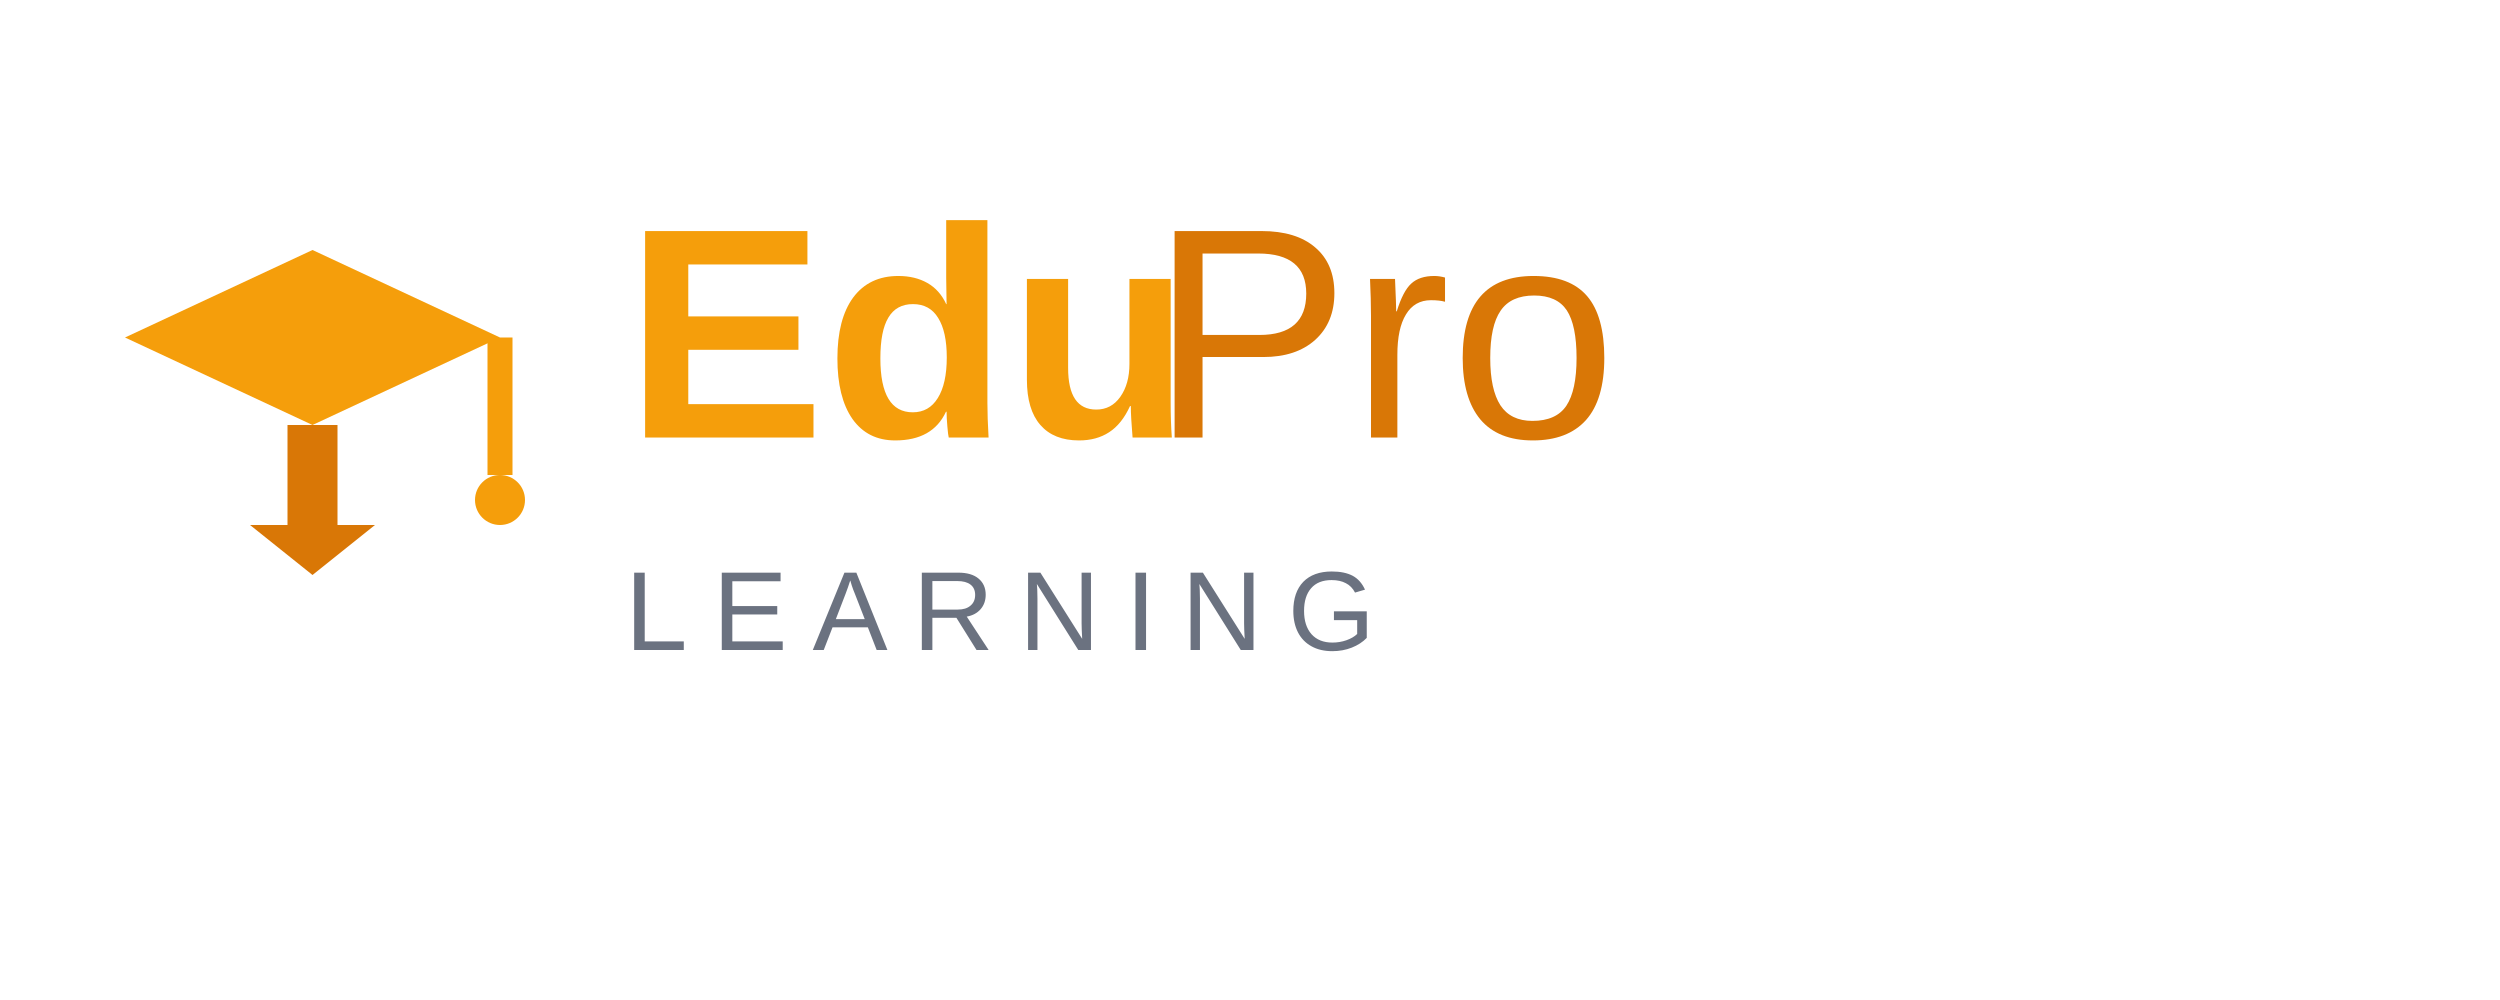
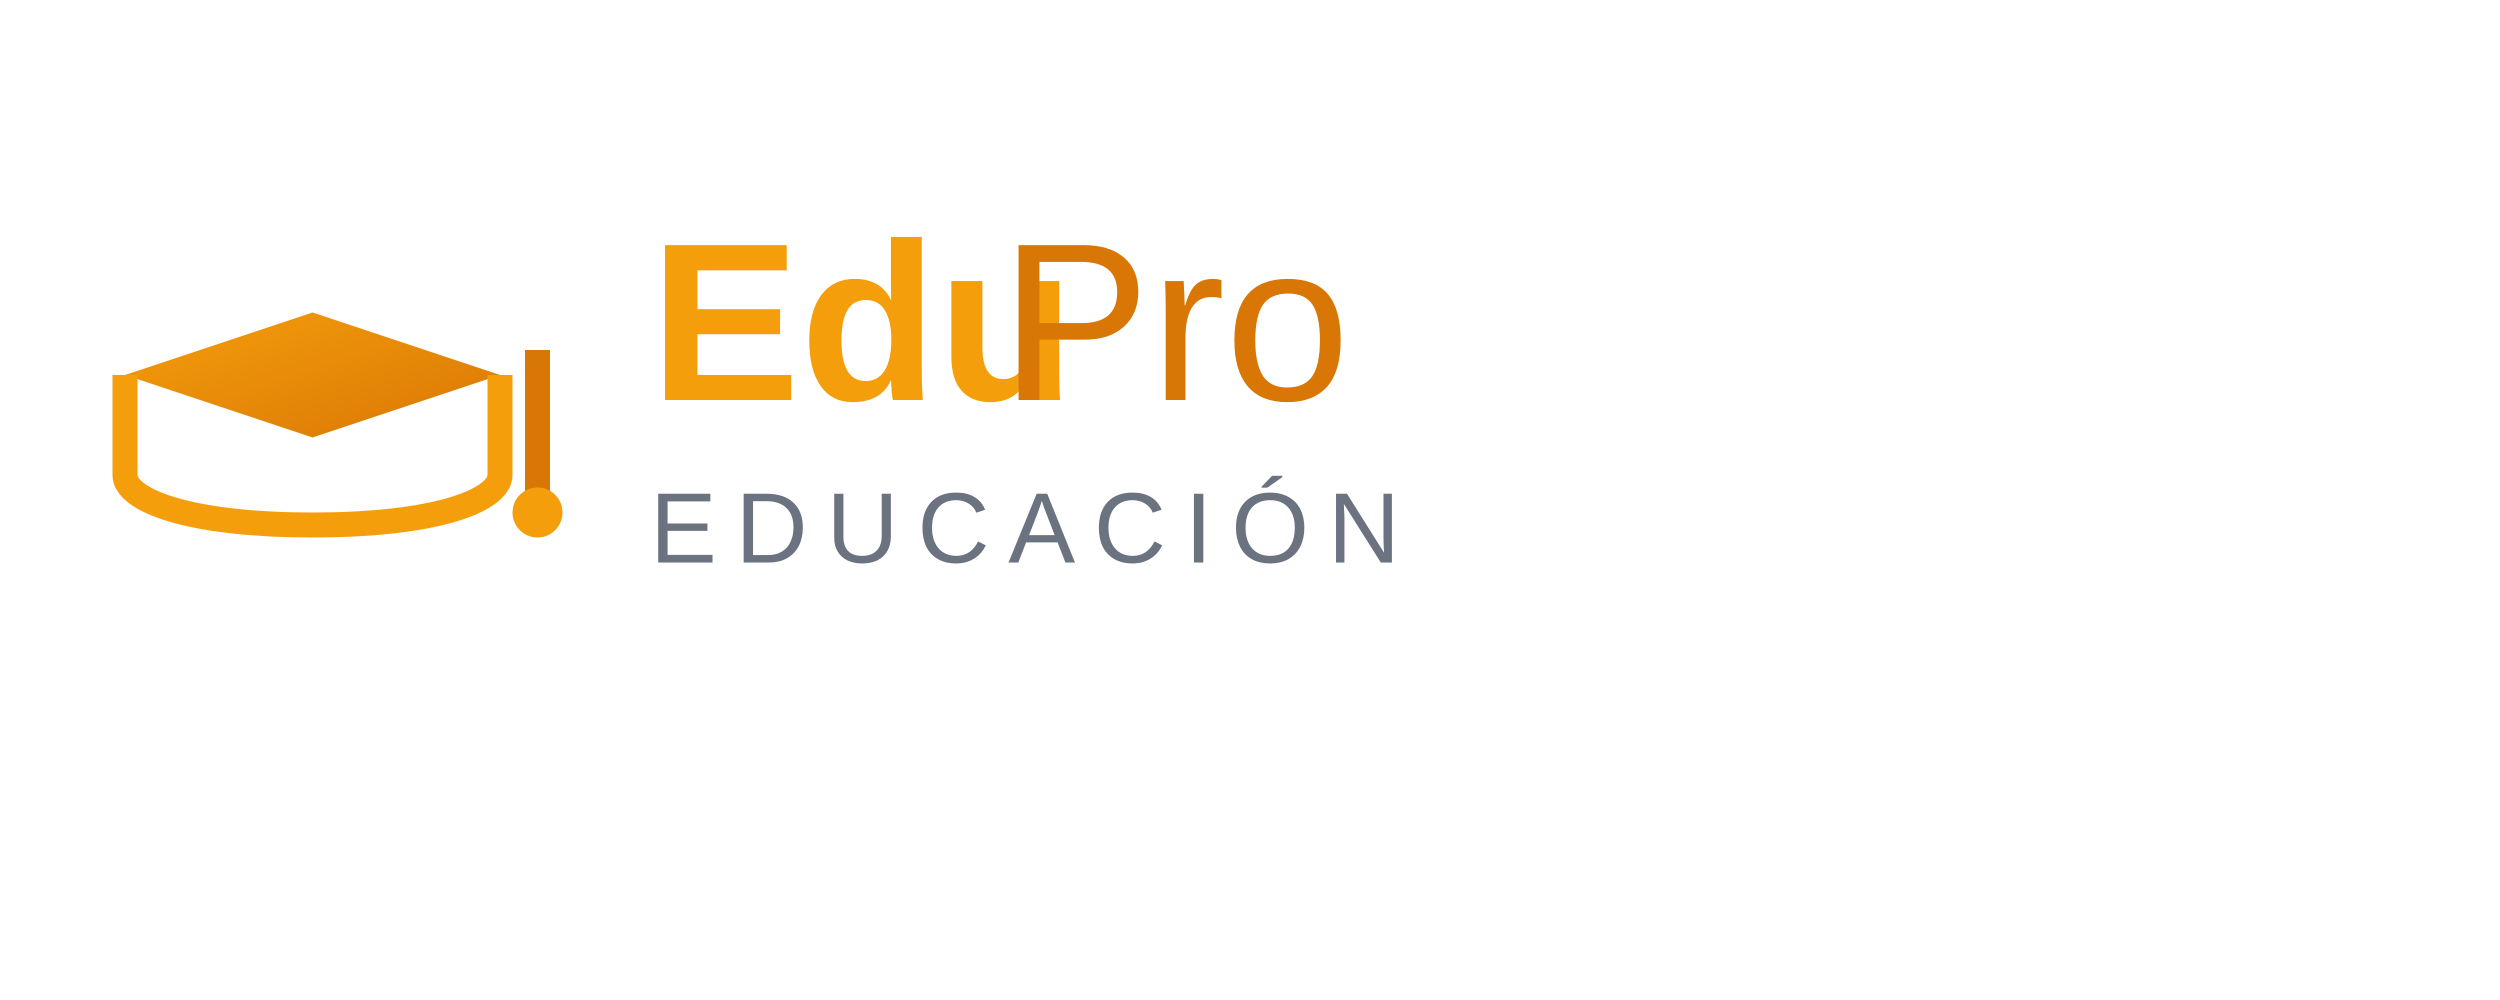
<svg xmlns="http://www.w3.org/2000/svg" width="200" height="80" viewBox="0 0 200 80">
  <defs>
    <linearGradient id="eduGrad" x1="0%" y1="0%" x2="100%" y2="100%">
      <stop offset="0%" style="stop-color:#f59e0b;stop-opacity:1" />
      <stop offset="100%" style="stop-color:#d97706;stop-opacity:1" />
    </linearGradient>
  </defs>
-   <polygon points="25,20 10,27 25,34 40,27" fill="#f59e0b" />
-   <rect x="23" y="34" width="4" height="8" fill="#d97706" />
-   <polygon points="20,42 30,42 25,46" fill="#d97706" />
-   <line x1="40" y1="27" x2="40" y2="38" stroke="#f59e0b" stroke-width="2" />
-   <circle cx="40" cy="40" r="2" fill="#f59e0b" />
-   <text x="50" y="35" font-family="Arial, sans-serif" font-size="24" font-weight="700" fill="#f59e0b">Edu</text>
-   <text x="92" y="35" font-family="Arial, sans-serif" font-size="24" font-weight="300" fill="#d97706">Pro</text>
-   <text x="50" y="52" font-family="Arial, sans-serif" font-size="9" font-weight="400" fill="#6b7280" letter-spacing="2">LEARNING</text>
+   <path d="M 25 25 L 10 30 L 25 35 L 40 30 Z" fill="url(#eduGrad)" />
+   <path d="M 40 30 L 40 38 C 40 40 35 42 25 42 C 15 42 10 40 10 38 L 10 30" fill="none" stroke="#f59e0b" stroke-width="2" />
+   <rect x="42" y="28" width="2" height="12" fill="#d97706" />
+   <circle cx="43" cy="41" r="2" fill="#f59e0b" />
+   <text x="52" y="32" font-family="Arial, sans-serif" font-size="18" font-weight="700" fill="#f59e0b">Edu</text>
+   <text x="80" y="32" font-family="Arial, sans-serif" font-size="18" font-weight="300" fill="#d97706">Pro</text>
+   <text x="52" y="45" font-family="Arial, sans-serif" font-size="8" font-weight="400" fill="#6b7280" letter-spacing="1.5">EDUCACIÓN</text>
</svg>
